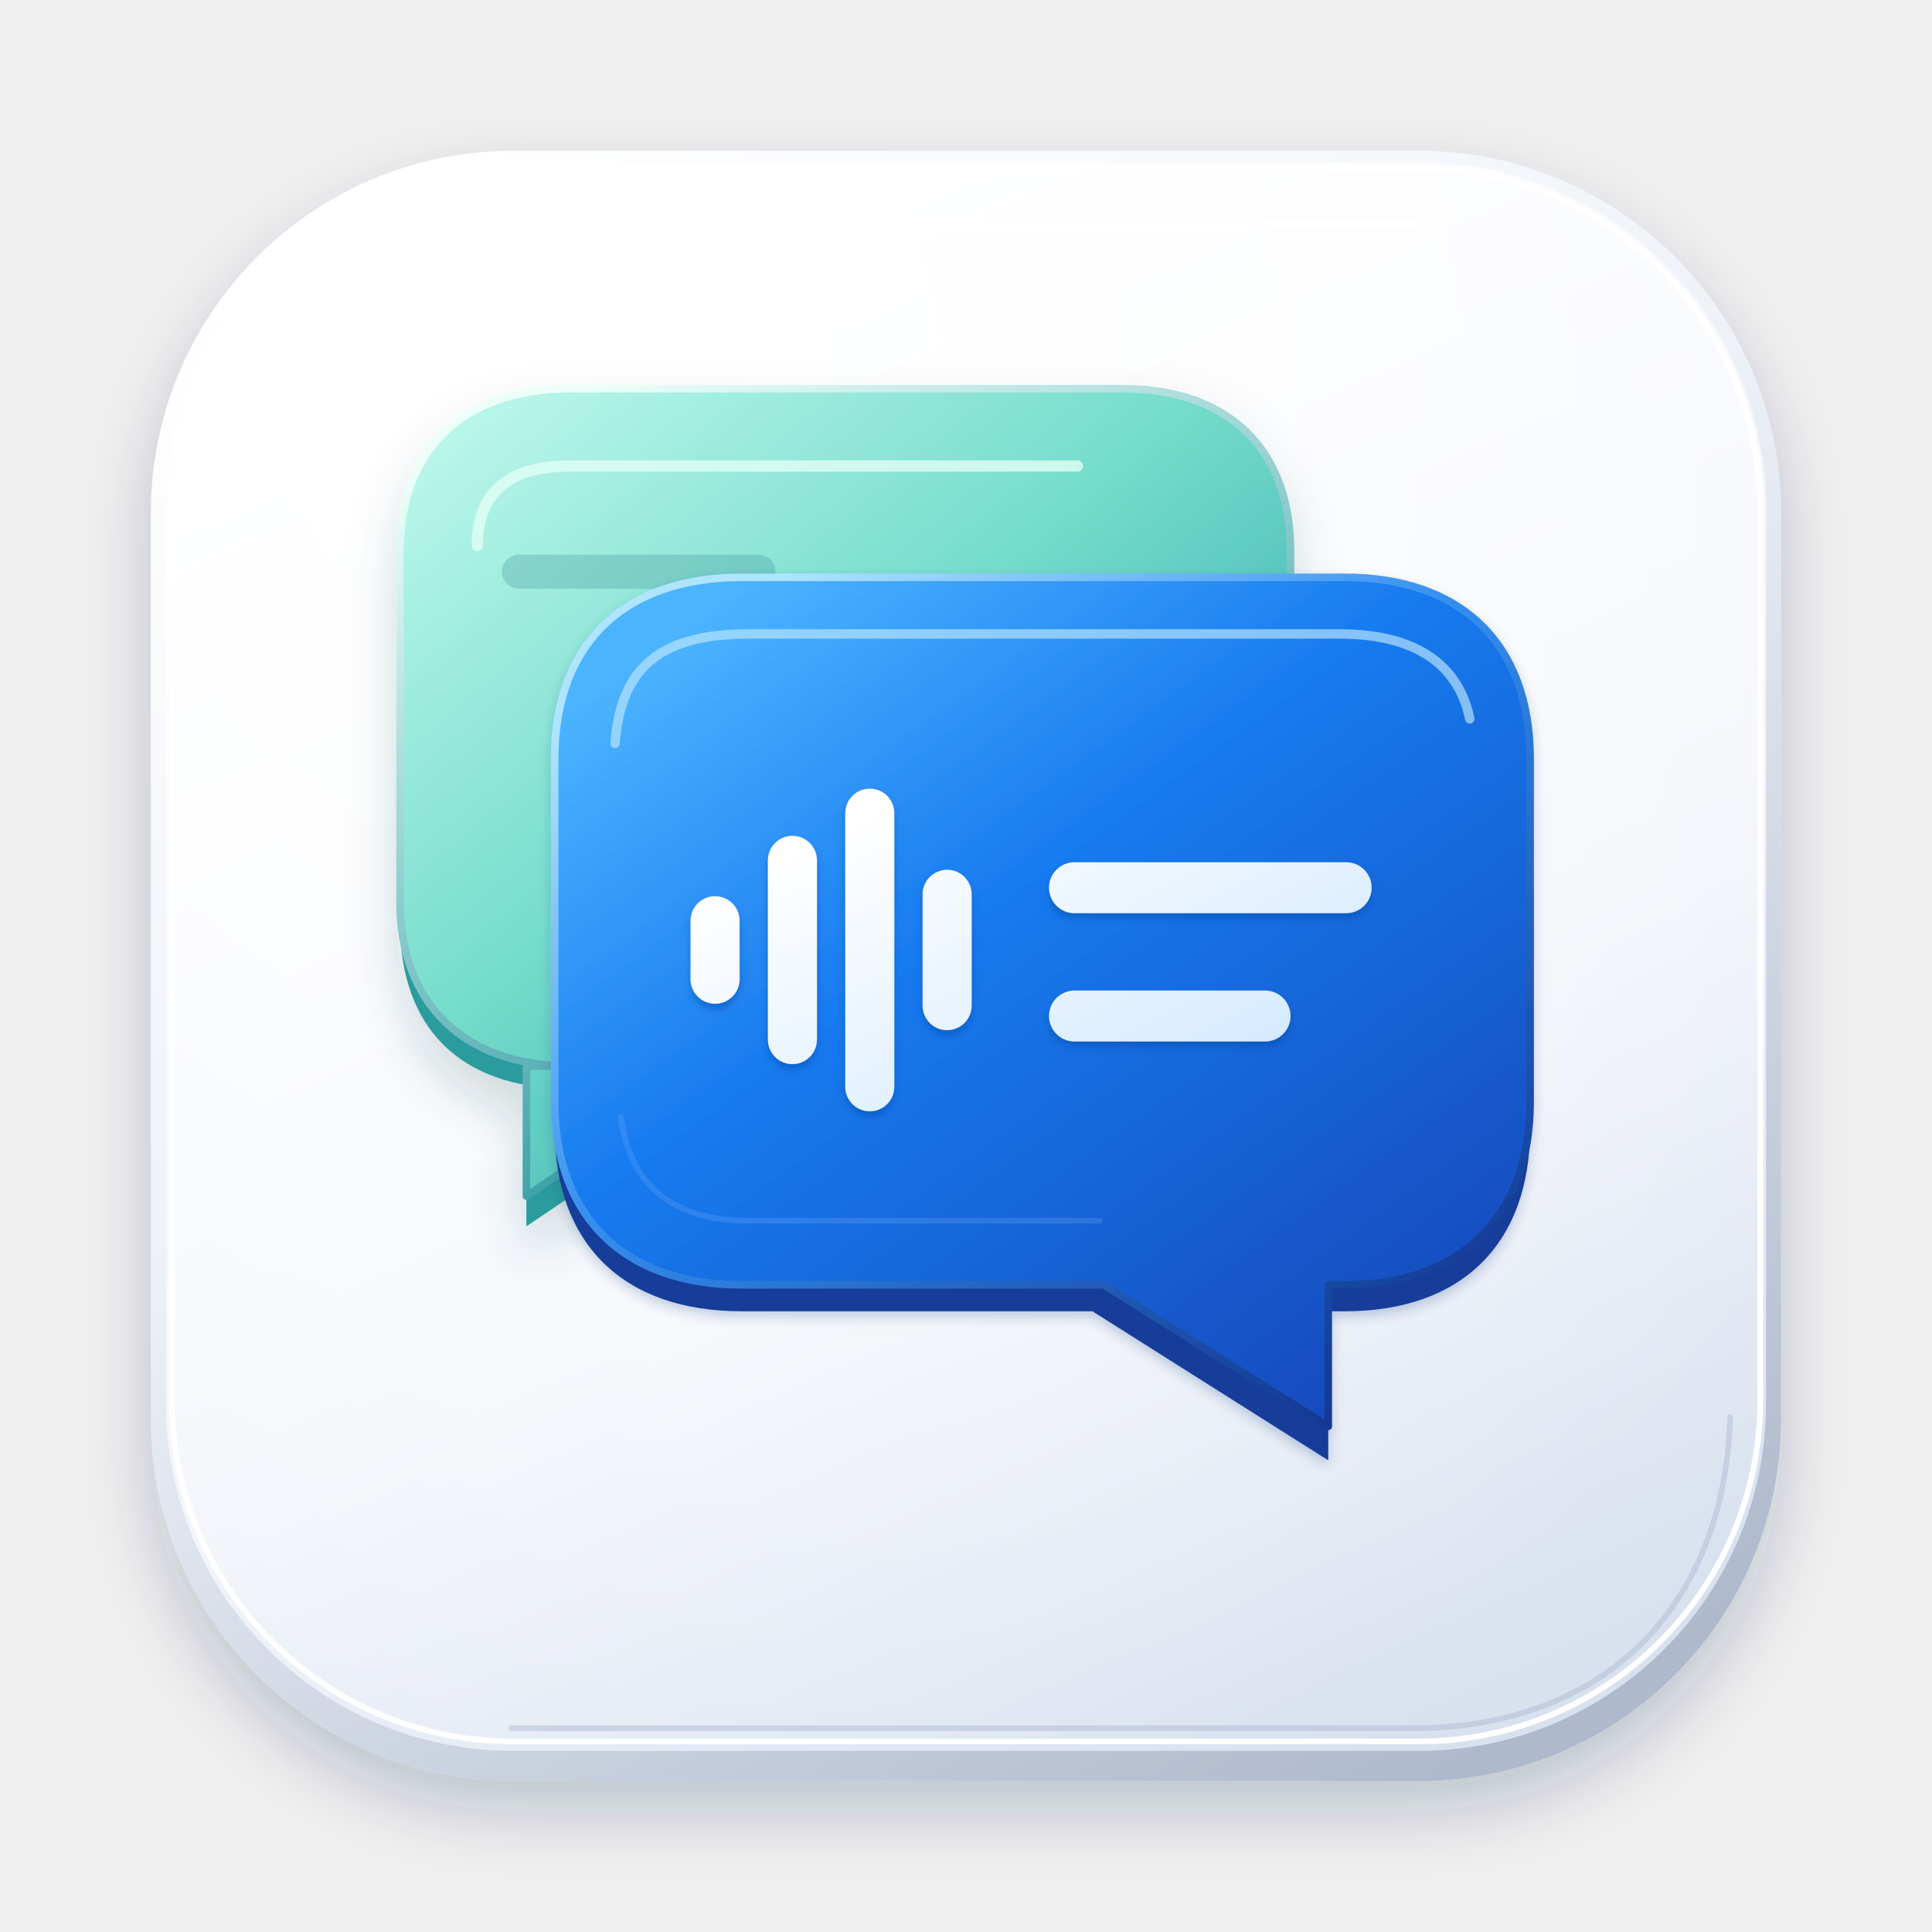
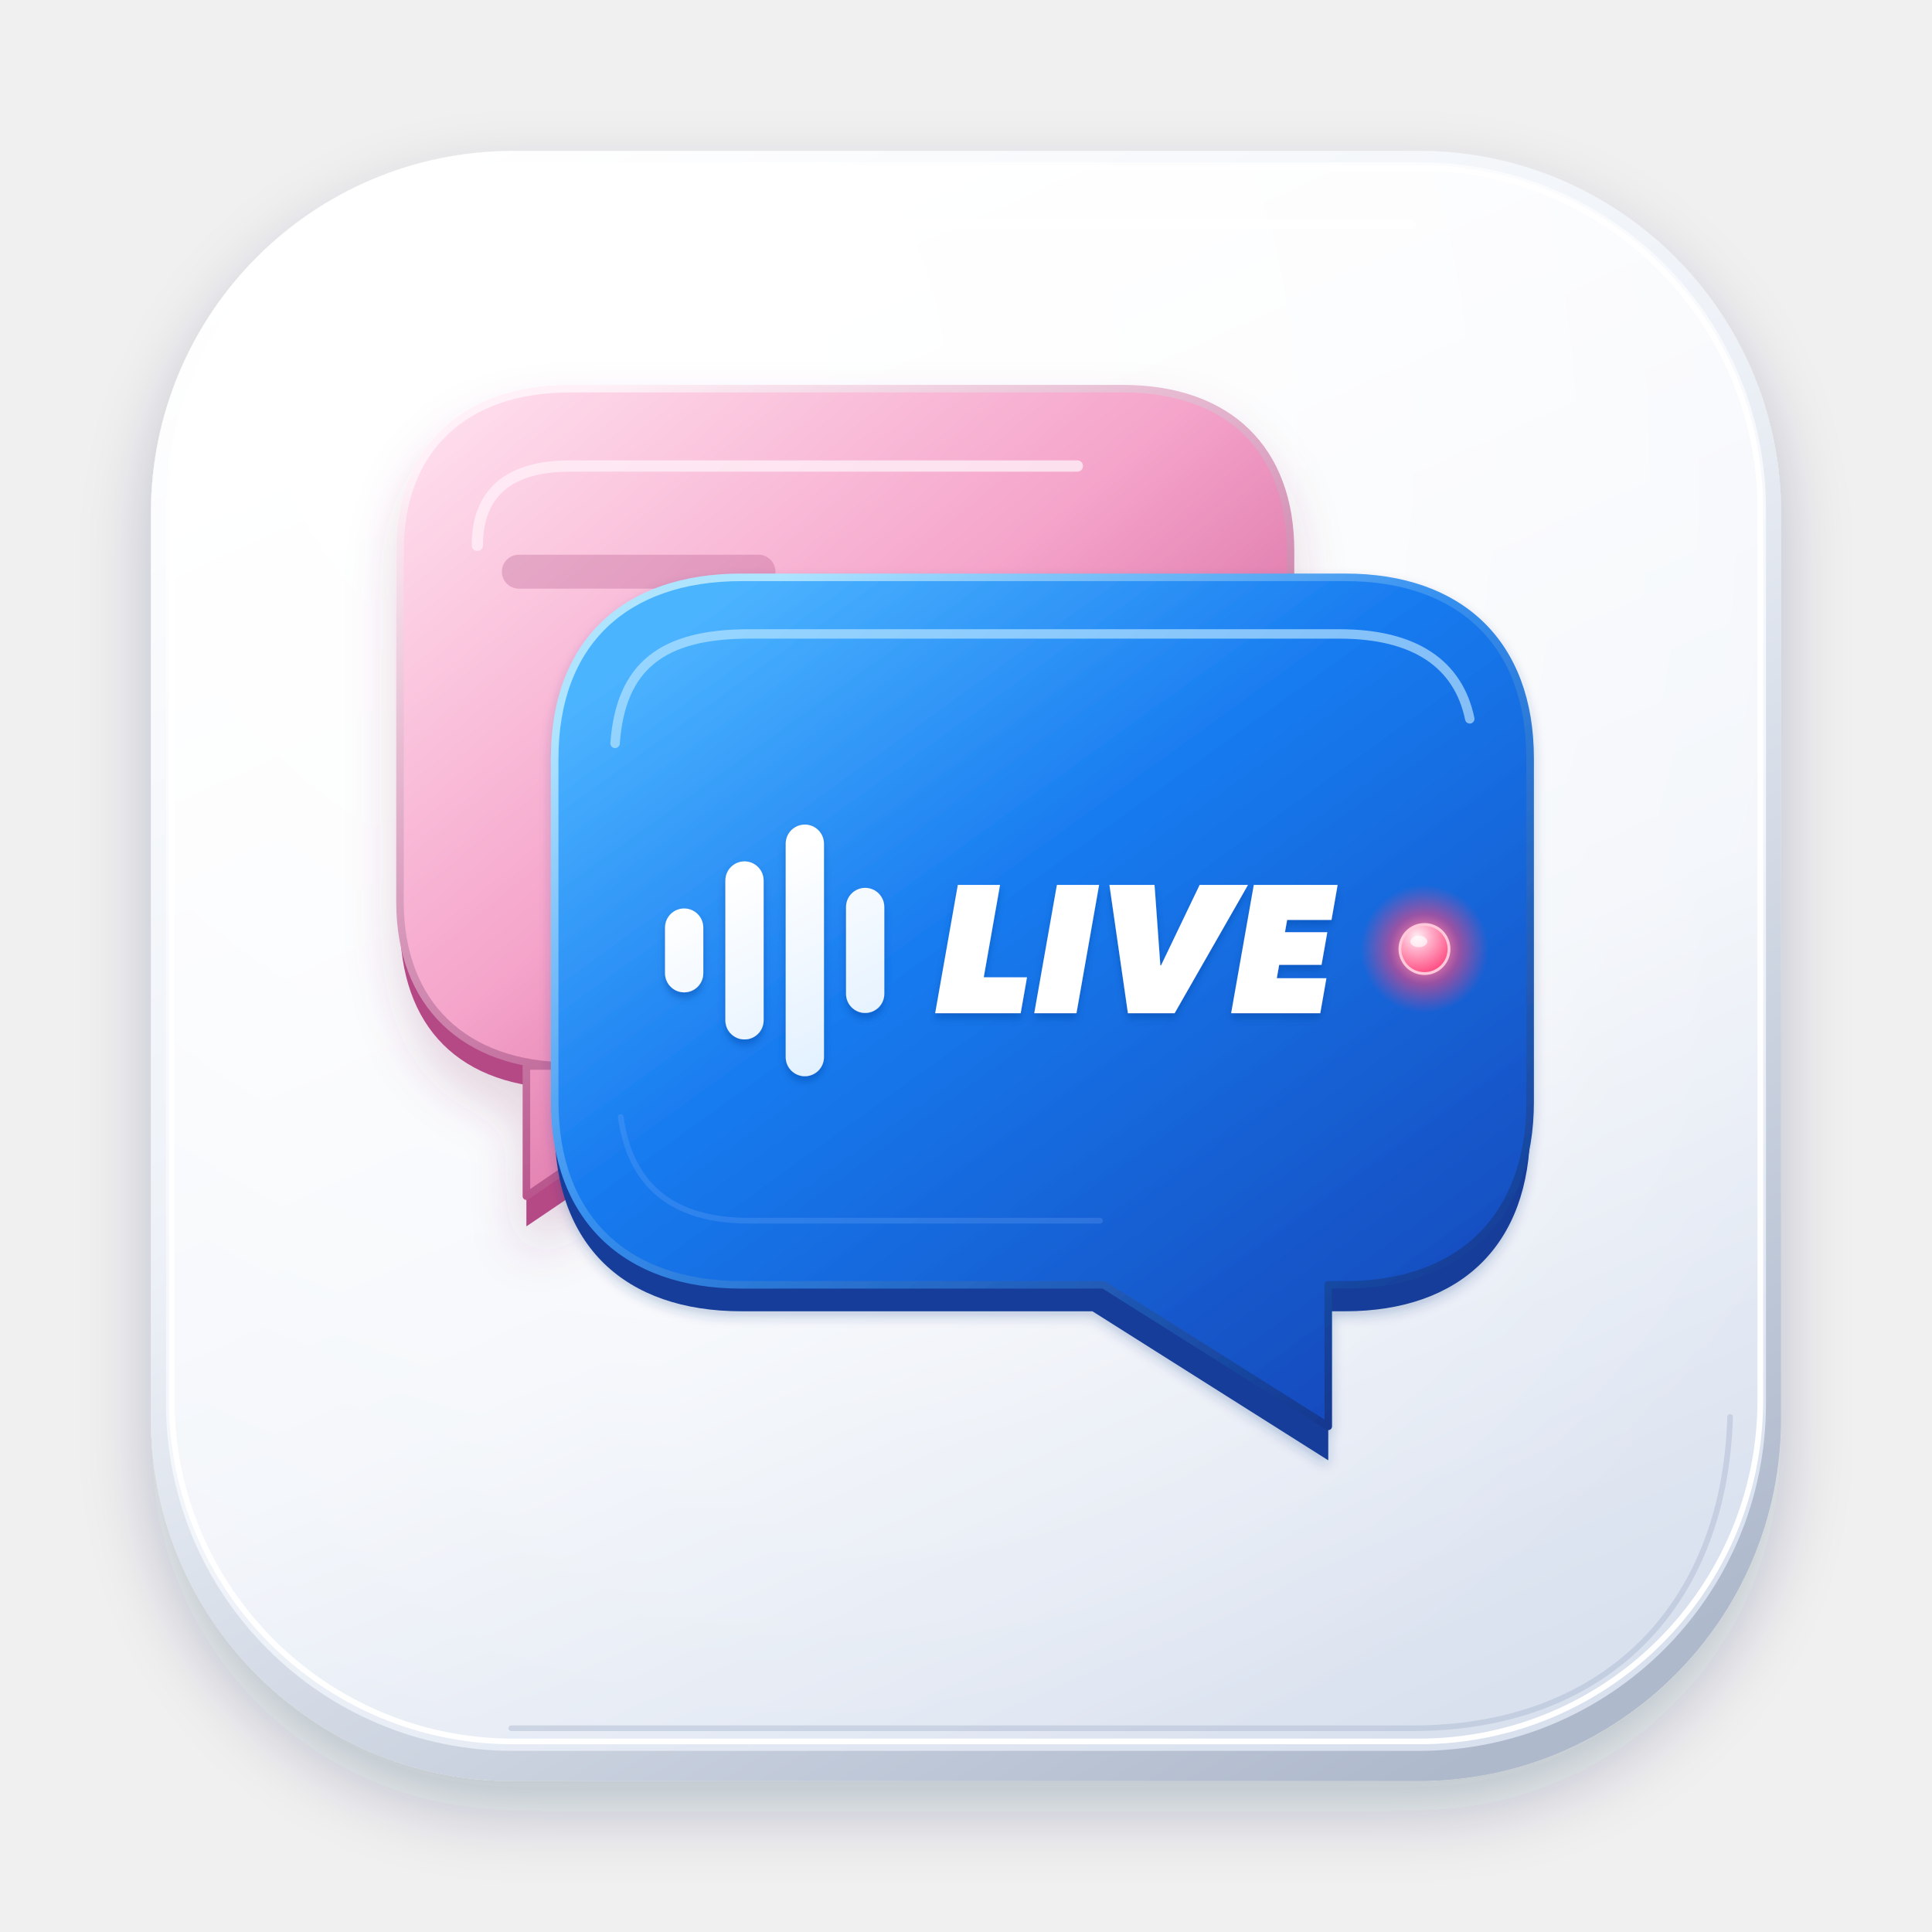
<svg xmlns="http://www.w3.org/2000/svg" width="1024" height="1024" viewBox="0 0 1024 1024" fill="none">
  <defs>
    <linearGradient id="rim" x1="240" y1="80" x2="744" y2="954" gradientUnits="userSpaceOnUse">
      <stop stop-color="#FFFFFF" />
      <stop offset=".42" stop-color="#EEF2F8" />
      <stop offset="1" stop-color="#AEB9CC" />
    </linearGradient>
    <linearGradient id="ceramic" x1="330" y1="110" x2="702" y2="940" gradientUnits="userSpaceOnUse">
      <stop stop-color="#FFFFFF" />
      <stop offset=".6" stop-color="#F2F5FA" />
      <stop offset="1" stop-color="#D9E1EF" />
    </linearGradient>
    <radialGradient id="glaze" cx="0" cy="0" r="1" gradientTransform="translate(310 188) rotate(55) scale(820 720)" gradientUnits="userSpaceOnUse">
      <stop stop-color="#FFFFFF" />
      <stop offset="1" stop-color="#FFFFFF" stop-opacity="0" />
    </radialGradient>
    <linearGradient id="rear" x1="238" y1="206" x2="566" y2="600" gradientUnits="userSpaceOnUse">
-       <stop stop-color="#BEF8EB" />
-       <stop offset=".5" stop-color="#75DCCC" />
-       <stop offset="1" stop-color="#31A9AC" />
+       <stop stop-color="#FFE0EE" />
+       <stop offset=".5" stop-color="#F5A4CA" />
+       <stop offset="1" stop-color="#C95391" />
    </linearGradient>
    <linearGradient id="rearRim" x1="296" y1="214" x2="490" y2="630" gradientUnits="userSpaceOnUse">
-       <stop stop-color="#ECFFF9" />
-       <stop offset="1" stop-color="#1B8E99" />
+       <stop stop-color="#FFF1F7" />
+       <stop offset="1" stop-color="#A93476" />
    </linearGradient>
    <linearGradient id="blue" x1="382" y1="316" x2="704" y2="762" gradientUnits="userSpaceOnUse">
      <stop stop-color="#4CB4FF" />
      <stop offset=".38" stop-color="#197CF0" />
      <stop offset="1" stop-color="#194ABD" />
    </linearGradient>
    <linearGradient id="blueRim" x1="404" y1="312" x2="720" y2="752" gradientUnits="userSpaceOnUse">
      <stop stop-color="#AFE4FF" />
      <stop offset=".4" stop-color="#358FEF" />
      <stop offset="1" stop-color="#12368E" />
    </linearGradient>
    <linearGradient id="ink" x1="480" y1="420" x2="570" y2="600" gradientUnits="userSpaceOnUse">
      <stop stop-color="#FFFFFF" />
      <stop offset="1" stop-color="#D7EBFF" />
    </linearGradient>
    <filter id="tileShadow" x="0" y="0" width="1024" height="1024" filterUnits="userSpaceOnUse" color-interpolation-filters="sRGB">
      <feDropShadow dx="0" dy="16" stdDeviation="18" flood-color="#172A4E" flood-opacity=".22" />
    </filter>
    <filter id="rearShadow" x="124" y="170" width="650" height="618" filterUnits="userSpaceOnUse" color-interpolation-filters="sRGB">
-       <feDropShadow dx="0" dy="15" stdDeviation="13" flood-color="#225A6B" flood-opacity=".2" />
+       <feDropShadow dx="0" dy="15" stdDeviation="13" flood-color="#8D3569" flood-opacity=".2" />
    </filter>
    <filter id="frontShadow" x="180" y="234" width="730" height="650" filterUnits="userSpaceOnUse" color-interpolation-filters="sRGB">
      <feDropShadow dx="0" dy="26" stdDeviation="23" flood-color="#163E89" flood-opacity=".32" />
      <feDropShadow dx="0" dy="3" stdDeviation="3" flood-color="#0D3984" flood-opacity=".22" />
    </filter>
    <filter id="inkShadow" x="330" y="404" width="442" height="220" filterUnits="userSpaceOnUse" color-interpolation-filters="sRGB">
      <feDropShadow dx="0" dy="3" stdDeviation="2" flood-color="#094AAB" flood-opacity=".46" />
    </filter>
+     <radialGradient id="recordGlow">
+       <stop stop-color="#FFE9F0" />
+       <stop offset=".24" stop-color="#FF92B1" stop-opacity=".95" />
+       <stop offset=".55" stop-color="#FF437A" stop-opacity=".55" />
+       <stop offset="1" stop-color="#FF437A" stop-opacity="0" />
+     </radialGradient>
+     <radialGradient id="recordCore" cx=".35" cy=".25" r=".8">
+       <stop stop-color="#FFF0F5" />
+       <stop offset=".35" stop-color="#FFAFC9" />
+       <stop offset="1" stop-color="#FF477E" />
+     </radialGradient>
  </defs>
  <g id="porcelain-base" filter="url(#tileShadow)">
    <rect x="80" y="80" width="864" height="864" rx="192" fill="url(#rim)" />
    <rect x="88" y="86" width="848" height="842" rx="184" fill="url(#ceramic)" />
    <rect x="91" y="89" width="842" height="834" rx="181" fill="url(#glaze)" stroke="white" stroke-width="3" />
    <path d="M126 260C133 170 187 121 275 119H748" stroke="white" stroke-width="5" stroke-linecap="round" opacity=".85" />
    <path d="M271 916H749C848 916 914 854 917 751" stroke="#ADBBD0" stroke-width="3" stroke-linecap="round" opacity=".48" />
  </g>
  <g id="listening-card" filter="url(#rearShadow)">
-     <path d="M212 302C212 247 244 214 302 214H595C653 214 684 247 684 302V489C684 544 651 577 596 577H387L279 650V577H302C243 577 212 544 212 489Z" fill="#299C9D" />
+     <path d="M212 302C212 247 244 214 302 214H595C653 214 684 247 684 302V489C684 544 651 577 596 577H387L279 650V577H302C243 577 212 544 212 489Z" fill="#B54885" />
    <path d="M212 292C212 238 246 206 302 206H595C651 206 684 238 684 292V478C684 532 651 565 596 565H380L279 634V565H302C246 565 212 532 212 478Z" fill="url(#rear)" stroke="url(#rearRim)" stroke-width="4" stroke-linejoin="round" />
-     <path d="M253 289C253 261 270 247 302 247H571" stroke="#E3FFF6" stroke-width="6" stroke-linecap="round" opacity=".78" />
-     <rect x="266" y="294" width="145" height="18" rx="9" fill="#247F8A" opacity=".24" />
+     <path d="M253 289C253 261 270 247 302 247H571" stroke="#FFF0F7" stroke-width="6" stroke-linecap="round" opacity=".78" />
+     <rect x="266" y="294" width="145" height="18" rx="9" fill="#9F3870" opacity=".24" />
  </g>
  <g id="written-cue-card" filter="url(#frontShadow)">
    <path d="M294 414C294 352 331 318 393 318H713C774 318 811 353 811 414V598C811 660 774 695 713 695H704V774L579 695H393C331 695 294 660 294 598Z" fill="#153C99" />
    <path d="M294 402C294 341 331 306 393 306H713C774 306 811 341 811 402V584C811 645 774 681 713 681H704V756L585 681H393C331 681 294 645 294 584Z" fill="url(#blue)" stroke="url(#blueRim)" stroke-width="4" stroke-linejoin="round" />
    <path d="M326 394C329 353 351 336 397 336H710C750 336 773 352 779 381" stroke="#BFE8FF" stroke-width="5" stroke-linecap="round" opacity=".65" />
    <path d="M329 592C334 628 356 647 397 647H583" stroke="#83BAFF" stroke-width="3" stroke-linecap="round" opacity=".2" />
  </g>
  <g id="wave-to-words" fill="url(#ink)" filter="url(#inkShadow)">
-     <rect x="366" y="475" width="26" height="57" rx="13" />
-     <rect x="407" y="443" width="26" height="121" rx="13" />
-     <rect x="448" y="418" width="26" height="171" rx="13" />
-     <rect x="489" y="461" width="26" height="85" rx="13" />
-     <rect x="556" y="457" width="171" height="27" rx="13.5" />
-     <rect x="556" y="525" width="128" height="27" rx="13.5" />
+     <g id="compact-wave" transform="translate(67 111) scale(.78)">
+       <rect x="366" y="475" width="26" height="57" rx="13" />
+       <rect x="407" y="443" width="26" height="121" rx="13" />
+       <rect x="448" y="418" width="26" height="171" rx="13" />
+       <rect x="489" y="461" width="26" height="85" rx="13" />
+     </g>
+     <path id="live-lettering" transform="translate(495 537) scale(1 -1)" d="M0.67 0.00 L12.67 67.97 L35.04 67.97 L26.40 19.01 L49.34 19.01 L45.98 0.00 Z M53.18 0.00 L65.18 67.97 L87.55 67.97 L75.55 0.00 Z M127.58 0.00 L102.82 0.00 L93.02 67.97 L116.93 67.97 L120.00 25.34 L120.38 25.34 L140.83 67.97 L166.46 67.97 Z M157.54 0.00 L169.54 67.97 L213.98 67.97 L210.72 49.44 L187.20 49.44 L186.05 42.91 L208.51 42.91 L205.44 25.63 L182.98 25.63 L181.73 18.53 L208.03 18.53 L204.77 0.00 Z" />
+   </g>
+   <g id="recording-light">
+     <circle cx="755" cy="503" r="34" fill="url(#recordGlow)" />
+     <circle cx="755" cy="503" r="13" fill="url(#recordCore)" stroke="#FFC9DB" stroke-width="1.5" />
+     <ellipse cx="752" cy="499" rx="4.5" ry="3" fill="white" opacity=".65" />
  </g>
</svg>
